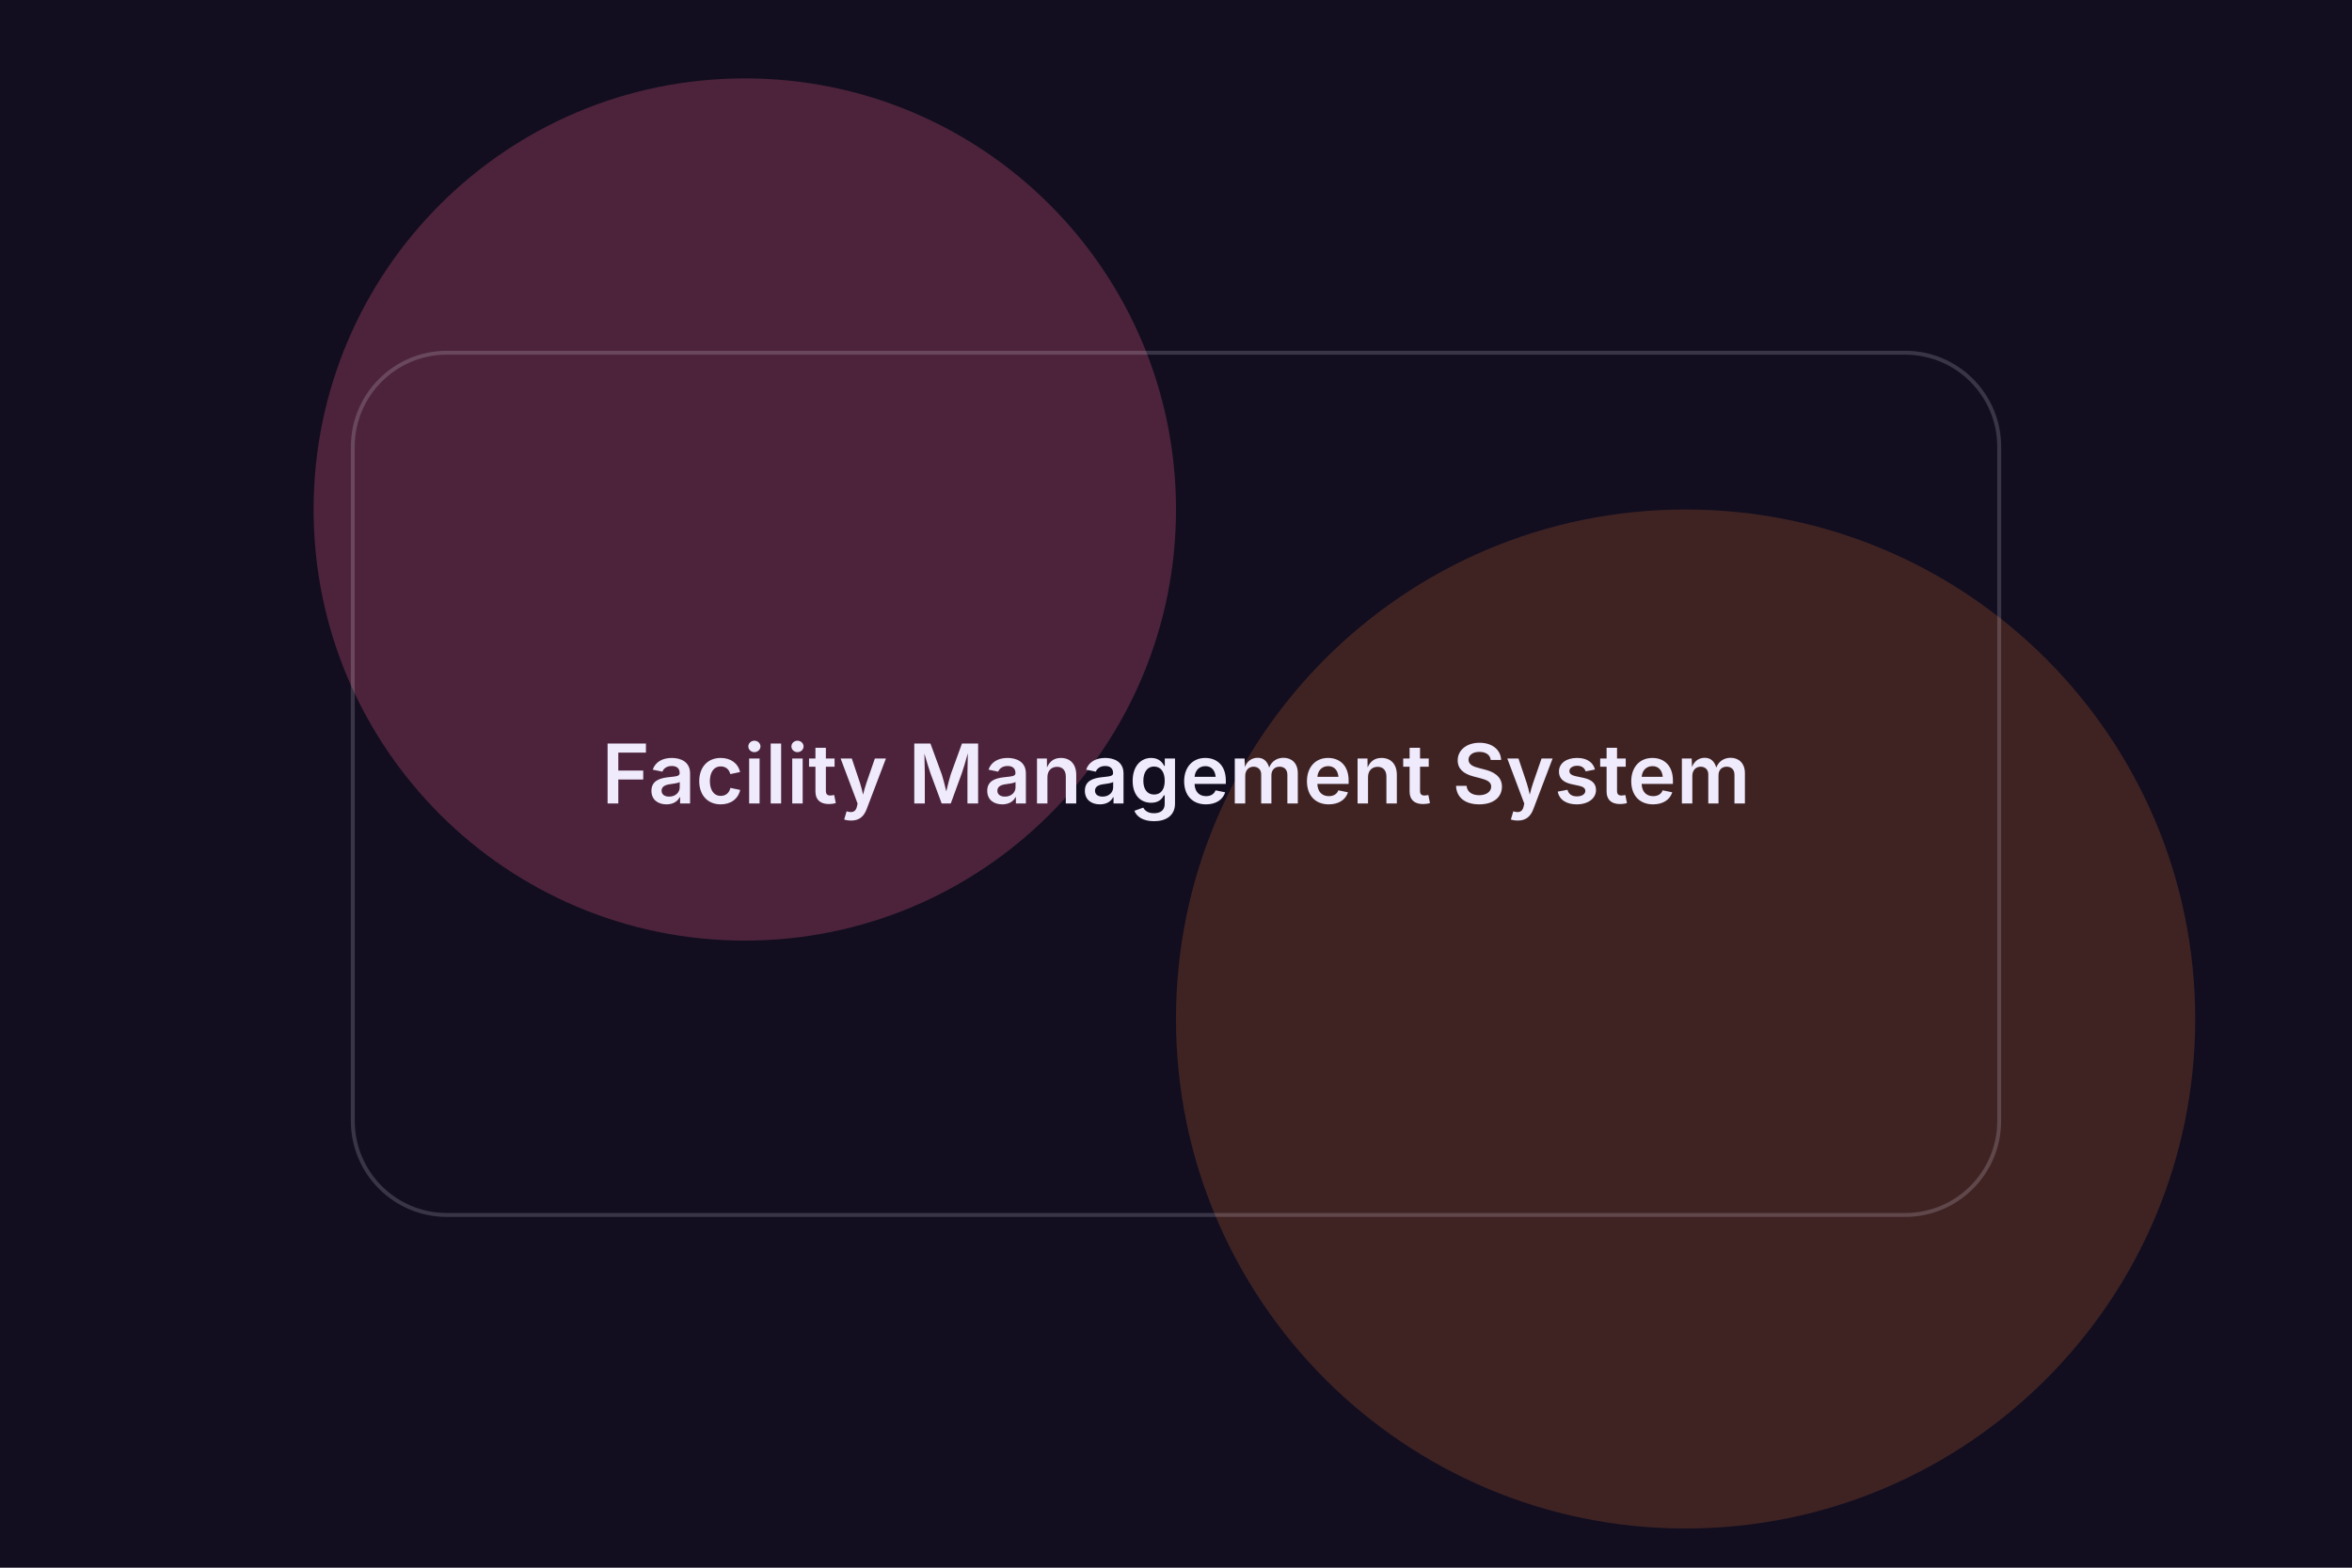
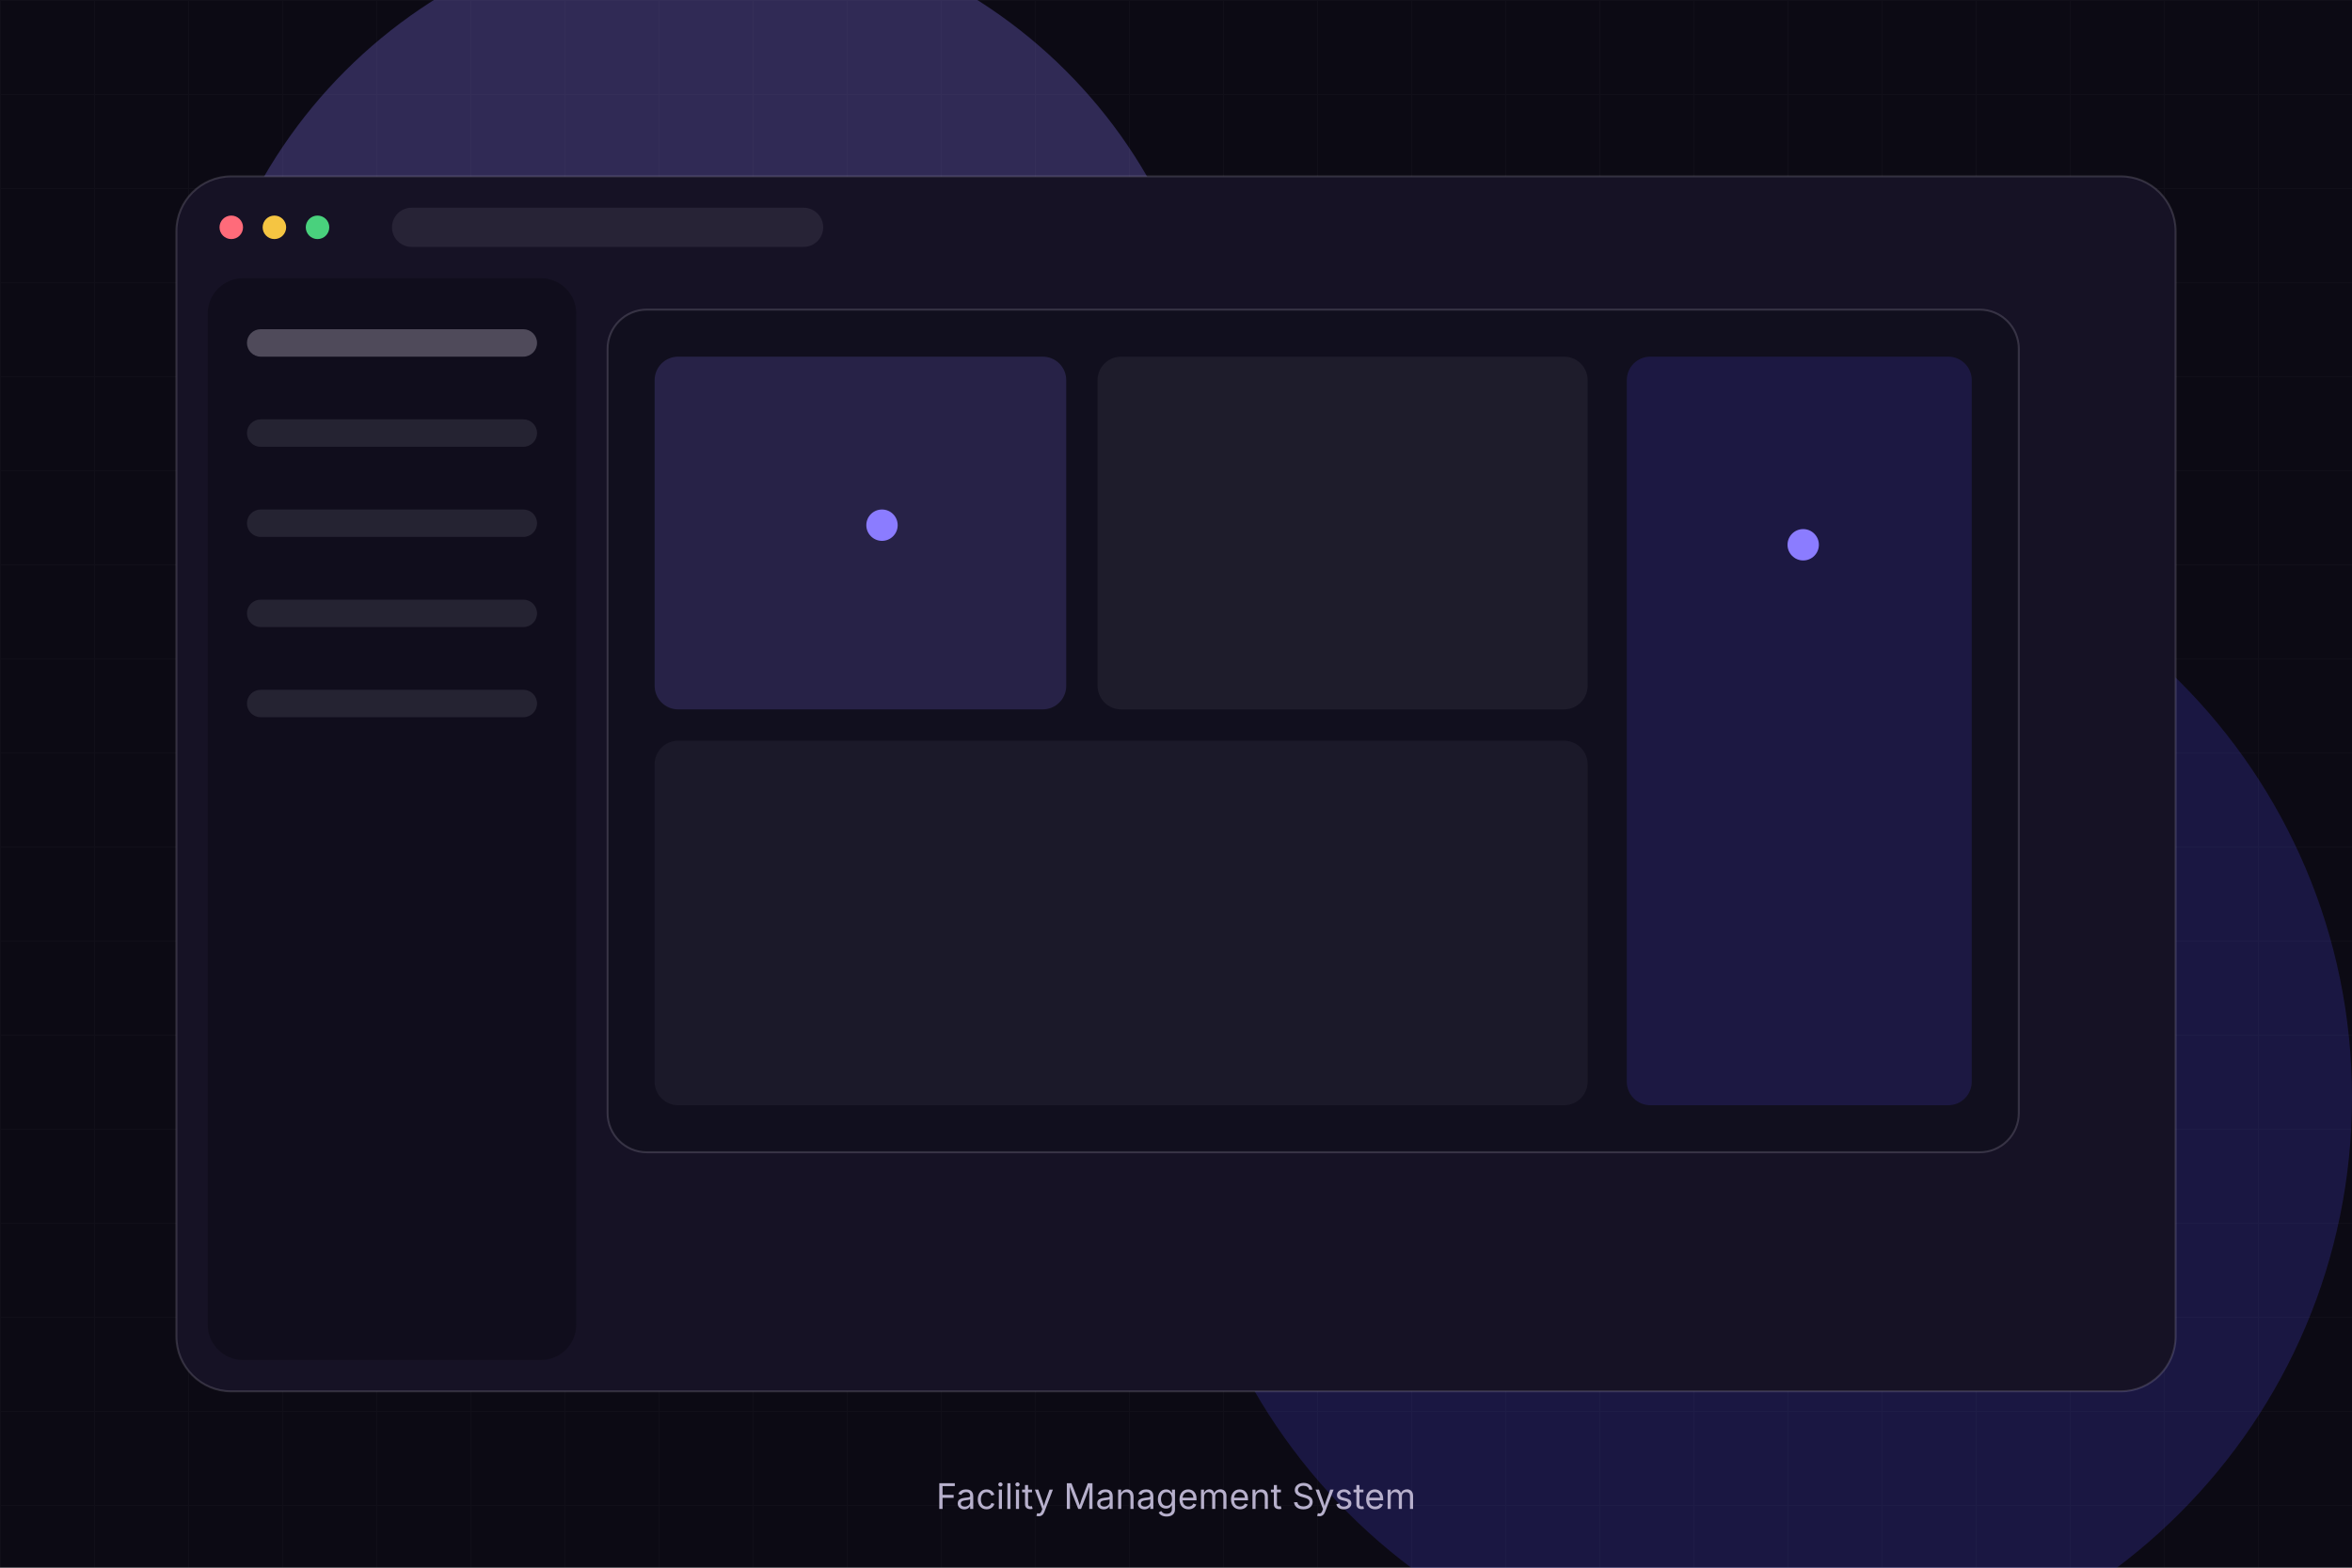
<svg xmlns="http://www.w3.org/2000/svg" viewBox="0 0 1200 800" fill="none">
-   <rect width="1200" height="800" fill="#120E1F" />
-   <circle cx="380" cy="260" r="220" fill="hsla(340,70%,62%,0.28)" />
-   <circle cx="860" cy="520" r="260" fill="hsla(20,75%,55%,0.22)" />
-   <rect x="180" y="180" width="840" height="440" rx="48" stroke="rgba(239,234,252,0.18)" stroke-width="2" />
-   <text x="600" y="410" text-anchor="middle" fill="#EFEAFC" font-family="Outfit, Inter, sans-serif" font-size="42" font-weight="600">Facility Management System</text>
+   <rect width="1200" height="800" fill="#0C0A14" />
+   <circle cx="360" cy="220" r="260" fill="#8B7CFF" opacity="0.28" />
+   <circle cx="900" cy="560" r="300" fill="#4F46E5" opacity="0.22" />
+   <rect width="1200" height="800" fill="url(#grid)" opacity="0.35" />
+   <defs>
+     <pattern id="grid" width="48" height="48" patternUnits="userSpaceOnUse">
+       <path d="M48 0H0V48" stroke="#EFEAFC" stroke-opacity="0.06" />
+     </pattern>
+   </defs>
+   <rect x="90" y="90" width="1020" height="620" rx="28" fill="#161225" stroke="rgba(239,234,252,0.16)" />
+   <circle cx="118" cy="116" r="6" fill="#FF6B7A" />
+   <circle cx="140" cy="116" r="6" fill="#F5C542" />
+   <circle cx="162" cy="116" r="6" fill="#49D17D" />
+   <rect x="200" y="106" width="220" height="20" rx="10" fill="#EFEAFC" fill-opacity="0.08" />
+   <rect x="106" y="142" width="188" height="552" rx="18" fill="#0C0A14" fill-opacity="0.55" />
+   <rect x="126" y="168" width="148" height="14" rx="7" fill="#EFEAFC" fill-opacity="0.28" />
+   <rect x="126" y="214" width="148" height="14" rx="7" fill="#EFEAFC" fill-opacity="0.1" />
+   <rect x="126" y="260" width="148" height="14" rx="7" fill="#EFEAFC" fill-opacity="0.1" />
+   <rect x="126" y="306" width="148" height="14" rx="7" fill="#EFEAFC" fill-opacity="0.1" />
+   <rect x="126" y="352" width="148" height="14" rx="7" fill="#EFEAFC" fill-opacity="0.1" />
+   <g transform="translate(310 158)">
+     <rect x="0" y="0" width="720" height="430" rx="20" fill="#0C0A14" fill-opacity="0.4" stroke="rgba(239,234,252,0.16)" />
+     <rect x="24" y="24" width="210" height="180" rx="12" fill="#8B7CFF" fill-opacity="0.18" />
+     <rect x="250" y="24" width="250" height="180" rx="12" fill="#EFEAFC" fill-opacity="0.06" />
+     <rect x="520" y="24" width="176" height="382" rx="12" fill="#4F46E5" fill-opacity="0.18" />
+     <rect x="24" y="220" width="476" height="186" rx="12" fill="#EFEAFC" fill-opacity="0.05" />
+     <circle cx="140" cy="110" r="8" fill="#8B7CFF" />
+     <circle cx="610" cy="120" r="8" fill="#8B7CFF" />
+   </g>
+   <text x="600" y="770" text-anchor="middle" fill="#B7B0CC" font-family="Outfit, Inter, sans-serif" font-size="18">Facility Management System</text>
</svg>
